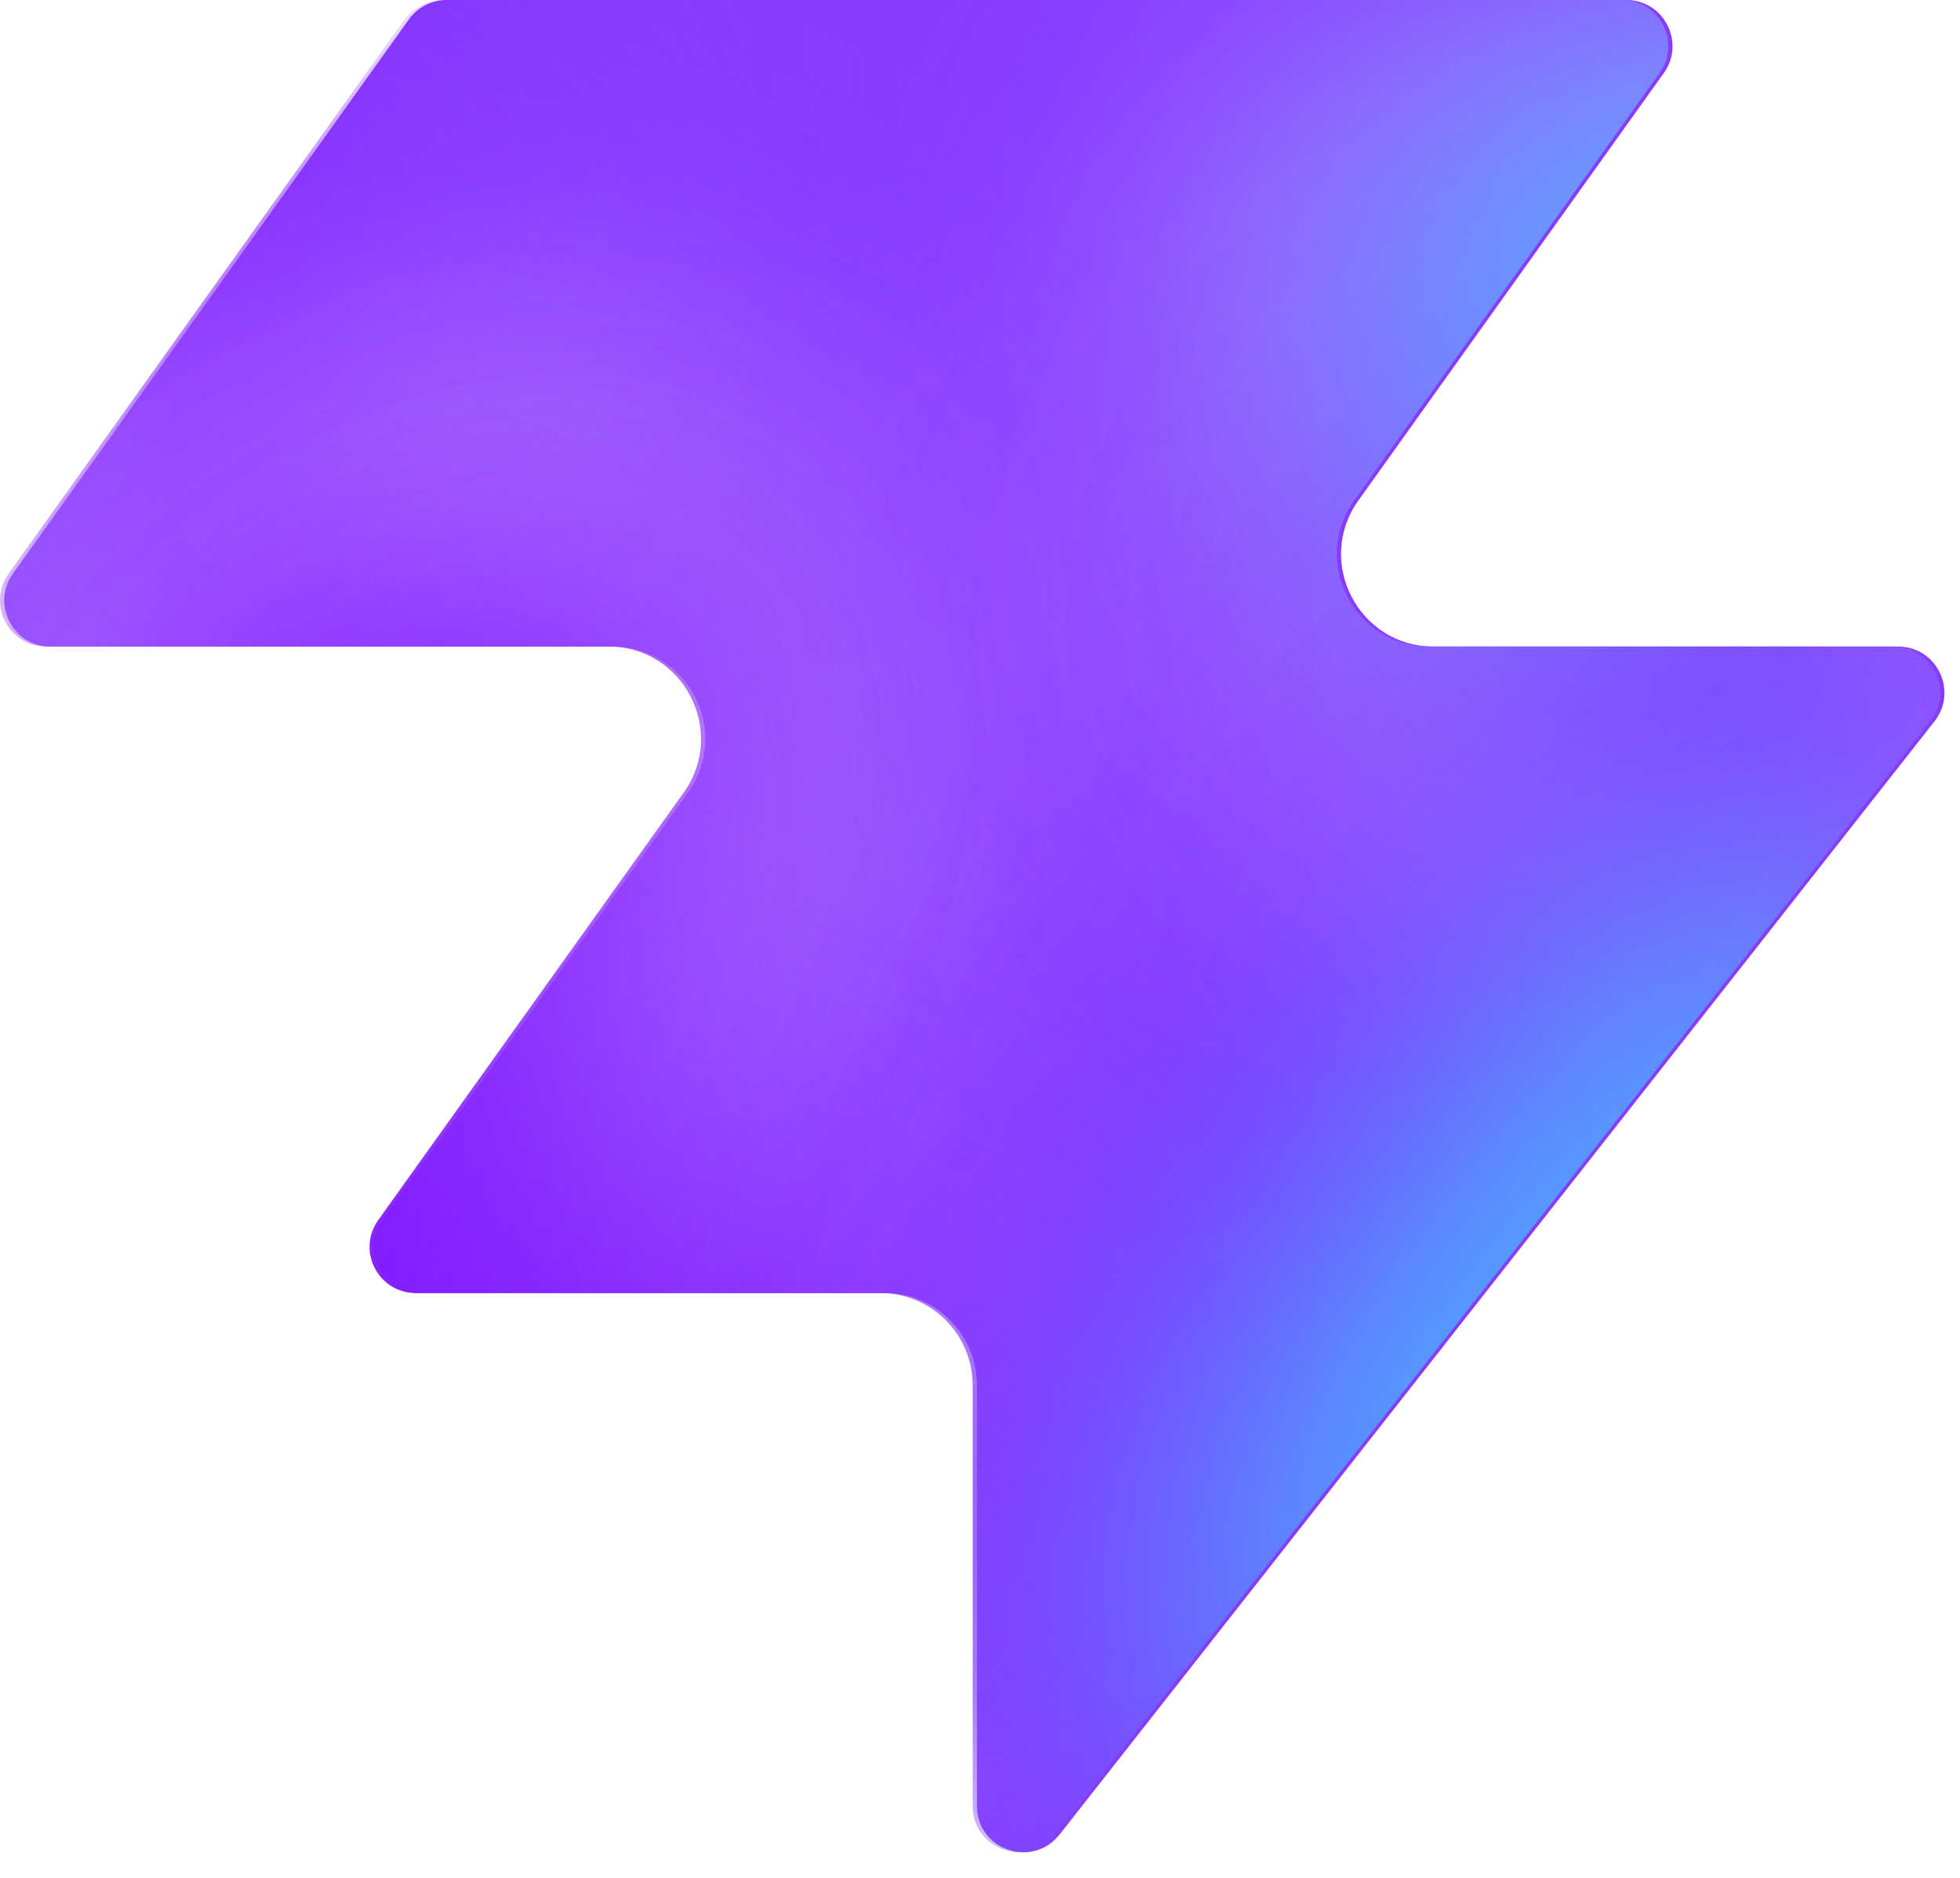
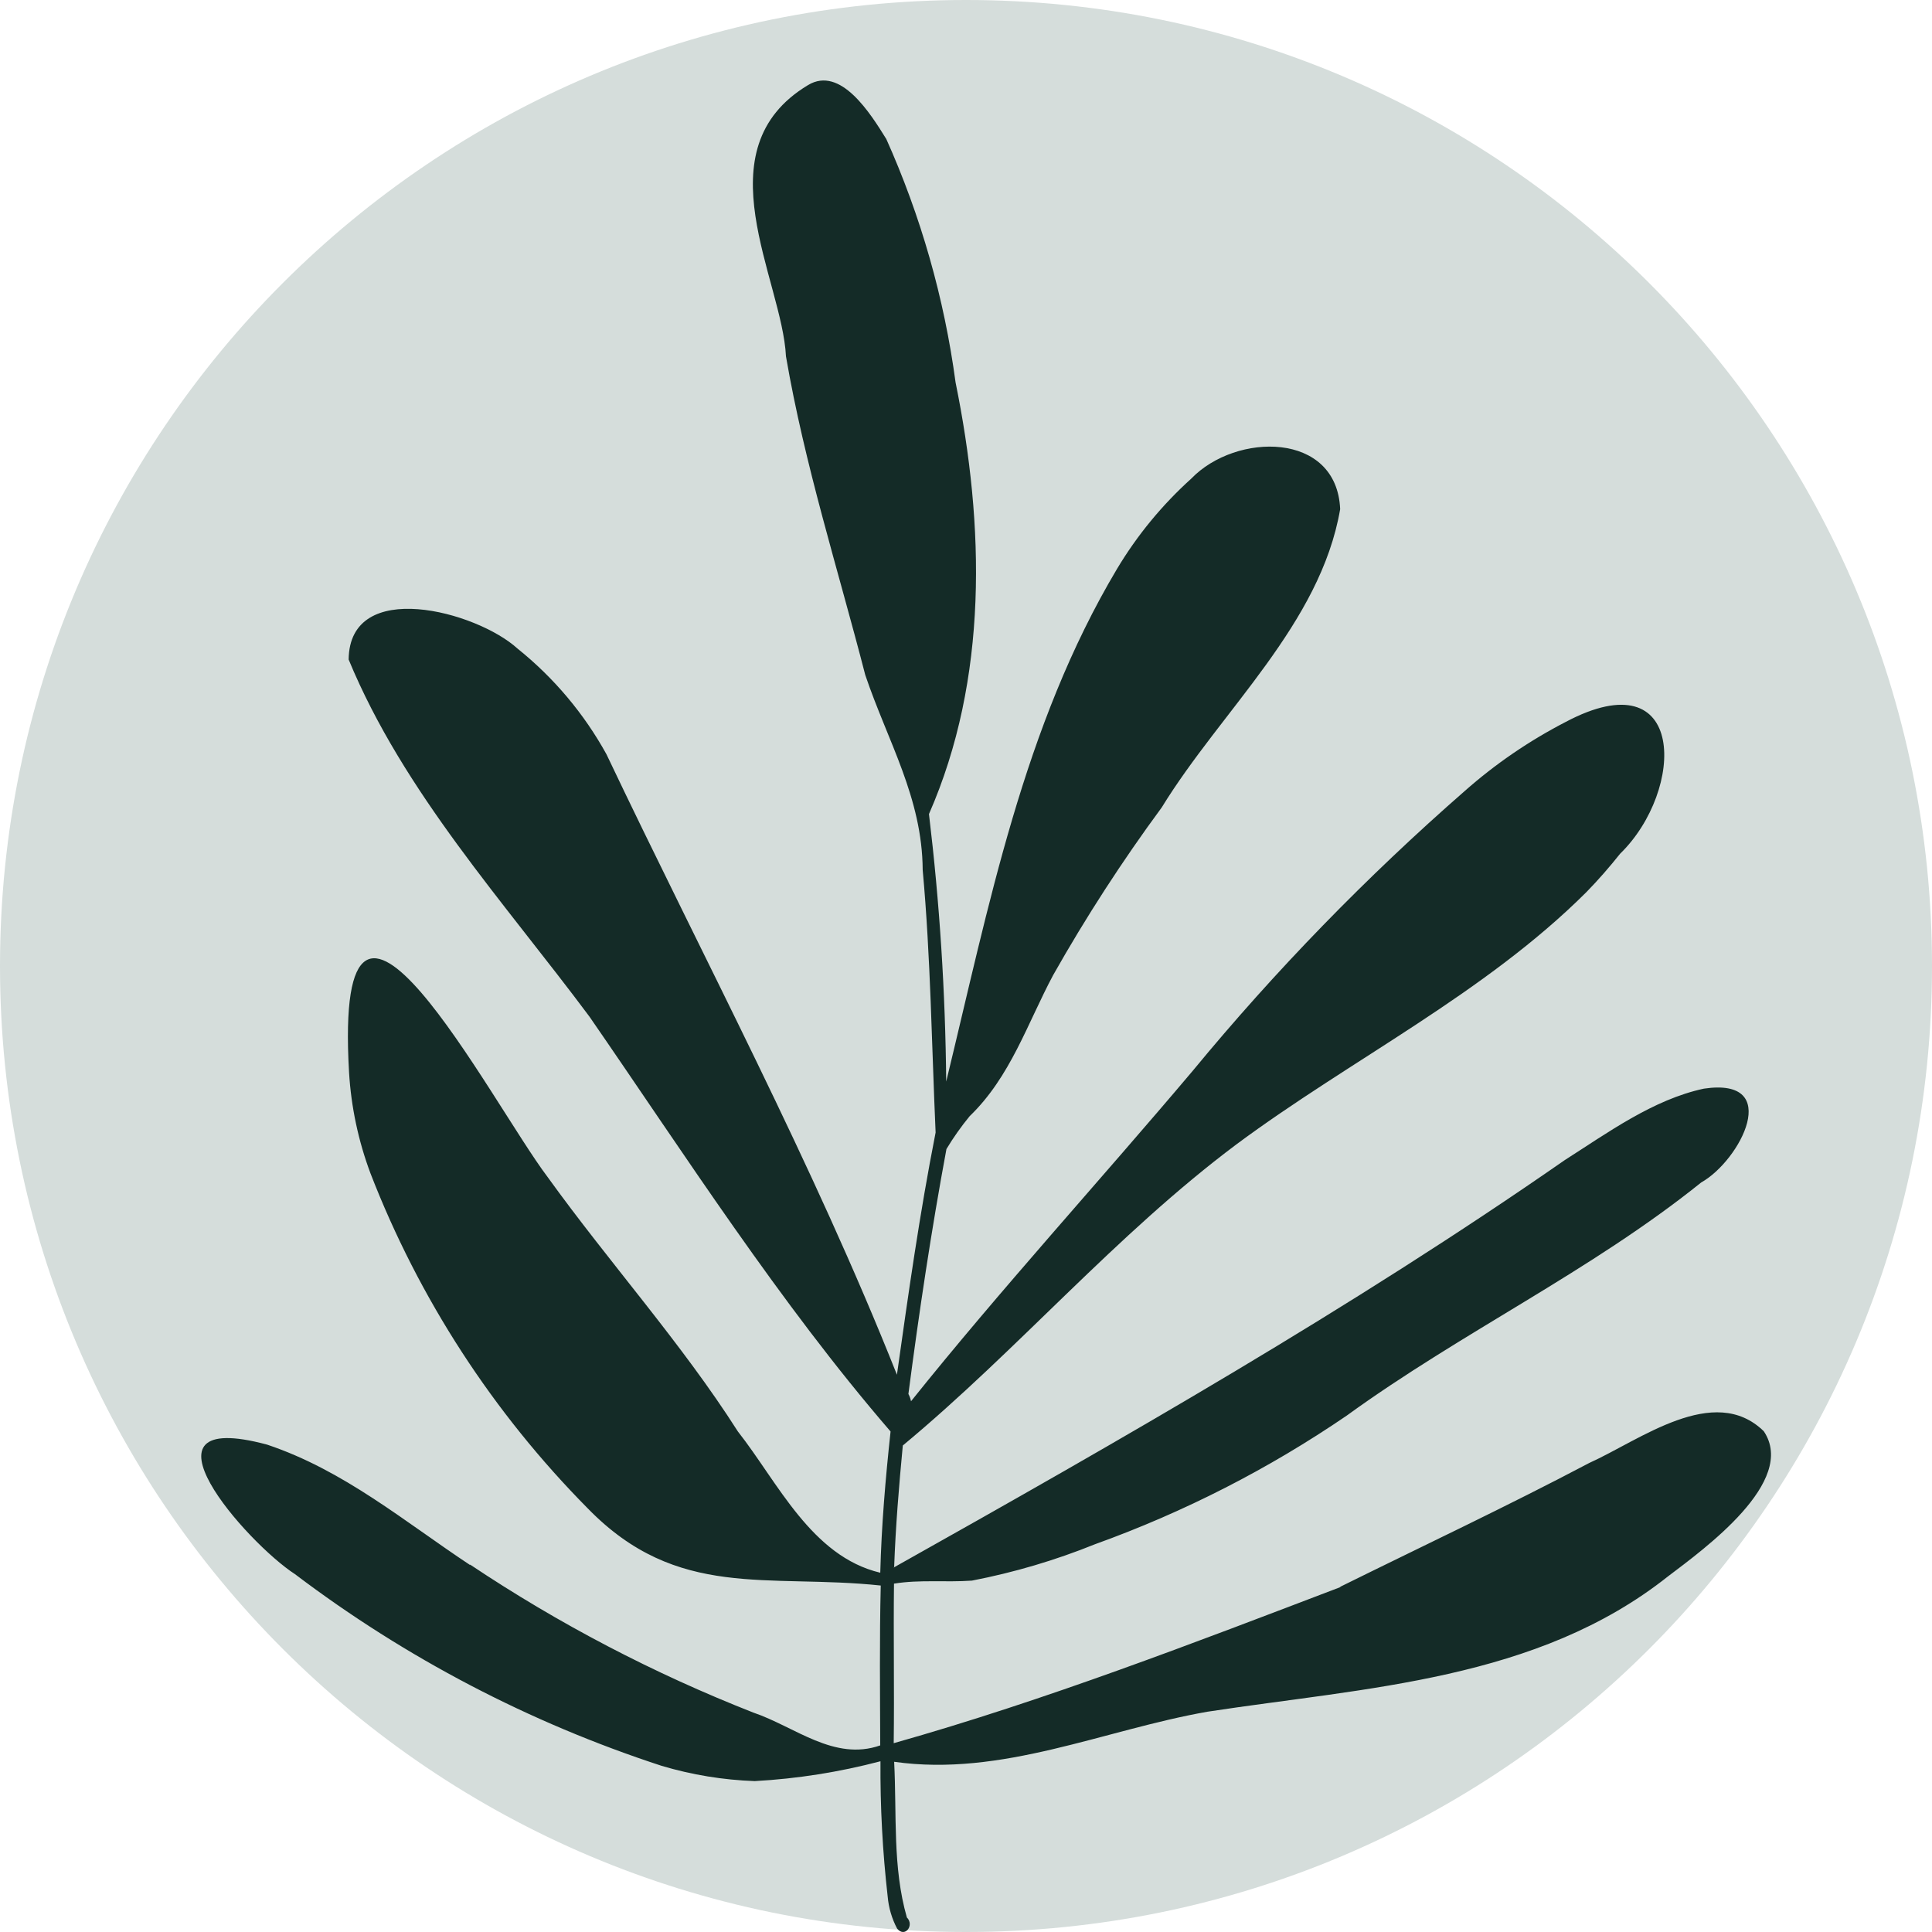
- <svg xmlns="http://www.w3.org/2000/svg" width="48" height="46" fill="none" viewBox="0 0 48 46">
-   <path fill="#863bff" d="M25.946 44.938c-.664.845-2.021.375-2.021-.698V33.937a2.26 2.26 0 0 0-2.262-2.262H10.287c-.92 0-1.456-1.04-.92-1.788l7.48-10.471c1.07-1.497 0-3.578-1.842-3.578H1.237c-.92 0-1.456-1.04-.92-1.788L10.013.474c.214-.297.556-.474.92-.474h28.894c.92 0 1.456 1.04.92 1.788l-7.48 10.471c-1.07 1.498 0 3.579 1.842 3.579h11.377c.943 0 1.473 1.088.89 1.83L25.947 44.94z" style="fill:#863bff;fill:color(display-p3 .525 .23 1);fill-opacity:1" />
-   <mask id="a" width="48" height="46" x="0" y="0" maskUnits="userSpaceOnUse" style="mask-type:alpha">
-     <path fill="#000" d="M25.842 44.938c-.664.844-2.021.375-2.021-.698V33.937a2.26 2.26 0 0 0-2.262-2.262H10.183c-.92 0-1.456-1.04-.92-1.788l7.48-10.471c1.07-1.498 0-3.579-1.842-3.579H1.133c-.92 0-1.456-1.04-.92-1.787L9.91.473c.214-.297.556-.474.92-.474h28.894c.92 0 1.456 1.04.92 1.788l-7.48 10.471c-1.07 1.498 0 3.578 1.842 3.578h11.377c.943 0 1.473 1.088.89 1.832L25.843 44.94z" style="fill:#000;fill-opacity:1" />
-   </mask>
-   <g mask="url(#a)">
-     <g filter="url(#b)">
-       <ellipse cx="5.508" cy="14.704" fill="#ede6ff" rx="5.508" ry="14.704" style="fill:#ede6ff;fill:color(display-p3 .927 .903 1);fill-opacity:1" transform="matrix(.00324 1 1 -.00324 -4.47 31.516)" />
-     </g>
-     <g filter="url(#c)">
-       <ellipse cx="10.399" cy="29.851" fill="#ede6ff" rx="10.399" ry="29.851" style="fill:#ede6ff;fill:color(display-p3 .927 .903 1);fill-opacity:1" transform="matrix(.00324 1 1 -.00324 -39.328 7.883)" />
-     </g>
-     <g filter="url(#d)">
-       <ellipse cx="5.508" cy="30.487" fill="#7e14ff" rx="5.508" ry="30.487" style="fill:#7e14ff;fill:color(display-p3 .492 .077 1);fill-opacity:1" transform="rotate(89.814 -25.913 -14.639)scale(1 -1)" />
-     </g>
-     <g filter="url(#e)">
-       <ellipse cx="5.508" cy="30.599" fill="#7e14ff" rx="5.508" ry="30.599" style="fill:#7e14ff;fill:color(display-p3 .492 .077 1);fill-opacity:1" transform="rotate(89.814 -32.644 -3.334)scale(1 -1)" />
-     </g>
-     <g filter="url(#f)">
-       <ellipse cx="5.508" cy="30.599" fill="#7e14ff" rx="5.508" ry="30.599" style="fill:#7e14ff;fill:color(display-p3 .492 .077 1);fill-opacity:1" transform="matrix(.00324 1 1 -.00324 -34.34 30.47)" />
-     </g>
-     <g filter="url(#g)">
-       <ellipse cx="14.072" cy="22.078" fill="#ede6ff" rx="14.072" ry="22.078" style="fill:#ede6ff;fill:color(display-p3 .927 .903 1);fill-opacity:1" transform="rotate(93.35 24.506 48.493)scale(-1 1)" />
-     </g>
-     <g filter="url(#h)">
-       <ellipse cx="3.47" cy="21.501" fill="#7e14ff" rx="3.47" ry="21.501" style="fill:#7e14ff;fill:color(display-p3 .492 .077 1);fill-opacity:1" transform="rotate(89.009 28.708 47.59)scale(-1 1)" />
-     </g>
-     <g filter="url(#i)">
-       <ellipse cx="3.47" cy="21.501" fill="#7e14ff" rx="3.47" ry="21.501" style="fill:#7e14ff;fill:color(display-p3 .492 .077 1);fill-opacity:1" transform="rotate(89.009 28.708 47.59)scale(-1 1)" />
-     </g>
-     <g filter="url(#j)">
-       <ellipse cx=".387" cy="8.972" fill="#7e14ff" rx="4.407" ry="29.108" style="fill:#7e14ff;fill:color(display-p3 .492 .077 1);fill-opacity:1" transform="rotate(39.51 .387 8.972)" />
-     </g>
-     <g filter="url(#k)">
-       <ellipse cx="47.523" cy="-6.092" fill="#7e14ff" rx="4.407" ry="29.108" style="fill:#7e14ff;fill:color(display-p3 .492 .077 1);fill-opacity:1" transform="rotate(37.892 47.523 -6.092)" />
-     </g>
-     <g filter="url(#l)">
-       <ellipse cx="41.412" cy="6.333" fill="#47bfff" rx="5.971" ry="9.665" style="fill:#47bfff;fill:color(display-p3 .28 .748 1);fill-opacity:1" transform="rotate(37.892 41.412 6.333)" />
-     </g>
-     <g filter="url(#m)">
-       <ellipse cx="-1.879" cy="38.332" fill="#7e14ff" rx="4.407" ry="29.108" style="fill:#7e14ff;fill:color(display-p3 .492 .077 1);fill-opacity:1" transform="rotate(37.892 -1.88 38.332)" />
-     </g>
-     <g filter="url(#n)">
-       <ellipse cx="-1.879" cy="38.332" fill="#7e14ff" rx="4.407" ry="29.108" style="fill:#7e14ff;fill:color(display-p3 .492 .077 1);fill-opacity:1" transform="rotate(37.892 -1.88 38.332)" />
-     </g>
-     <g filter="url(#o)">
-       <ellipse cx="35.651" cy="29.907" fill="#7e14ff" rx="4.407" ry="29.108" style="fill:#7e14ff;fill:color(display-p3 .492 .077 1);fill-opacity:1" transform="rotate(37.892 35.651 29.907)" />
-     </g>
-     <g filter="url(#p)">
-       <ellipse cx="38.418" cy="32.4" fill="#47bfff" rx="5.971" ry="15.297" style="fill:#47bfff;fill:color(display-p3 .28 .748 1);fill-opacity:1" transform="rotate(37.892 38.418 32.4)" />
-     </g>
-   </g>
-   <defs>
-     <filter id="b" width="60.045" height="41.654" x="-19.77" y="16.149" color-interpolation-filters="sRGB" filterUnits="userSpaceOnUse">
-       <feFlood flood-opacity="0" result="BackgroundImageFix" />
-       <feBlend in="SourceGraphic" in2="BackgroundImageFix" result="shape" />
-       <feGaussianBlur result="effect1_foregroundBlur_2002_17158" stdDeviation="7.659" />
-     </filter>
-     <filter id="c" width="90.34" height="51.437" x="-54.613" y="-7.533" color-interpolation-filters="sRGB" filterUnits="userSpaceOnUse">
-       <feFlood flood-opacity="0" result="BackgroundImageFix" />
-       <feBlend in="SourceGraphic" in2="BackgroundImageFix" result="shape" />
-       <feGaussianBlur result="effect1_foregroundBlur_2002_17158" stdDeviation="7.659" />
-     </filter>
-     <filter id="d" width="79.355" height="29.4" x="-49.64" y="2.03" color-interpolation-filters="sRGB" filterUnits="userSpaceOnUse">
-       <feFlood flood-opacity="0" result="BackgroundImageFix" />
-       <feBlend in="SourceGraphic" in2="BackgroundImageFix" result="shape" />
-       <feGaussianBlur result="effect1_foregroundBlur_2002_17158" stdDeviation="4.596" />
-     </filter>
-     <filter id="e" width="79.579" height="29.4" x="-45.045" y="20.029" color-interpolation-filters="sRGB" filterUnits="userSpaceOnUse">
-       <feFlood flood-opacity="0" result="BackgroundImageFix" />
-       <feBlend in="SourceGraphic" in2="BackgroundImageFix" result="shape" />
-       <feGaussianBlur result="effect1_foregroundBlur_2002_17158" stdDeviation="4.596" />
-     </filter>
-     <filter id="f" width="79.579" height="29.4" x="-43.513" y="21.178" color-interpolation-filters="sRGB" filterUnits="userSpaceOnUse">
-       <feFlood flood-opacity="0" result="BackgroundImageFix" />
-       <feBlend in="SourceGraphic" in2="BackgroundImageFix" result="shape" />
-       <feGaussianBlur result="effect1_foregroundBlur_2002_17158" stdDeviation="4.596" />
-     </filter>
-     <filter id="g" width="74.749" height="58.852" x="15.756" y="-17.901" color-interpolation-filters="sRGB" filterUnits="userSpaceOnUse">
-       <feFlood flood-opacity="0" result="BackgroundImageFix" />
-       <feBlend in="SourceGraphic" in2="BackgroundImageFix" result="shape" />
-       <feGaussianBlur result="effect1_foregroundBlur_2002_17158" stdDeviation="7.659" />
-     </filter>
-     <filter id="h" width="61.377" height="25.362" x="23.548" y="2.284" color-interpolation-filters="sRGB" filterUnits="userSpaceOnUse">
-       <feFlood flood-opacity="0" result="BackgroundImageFix" />
-       <feBlend in="SourceGraphic" in2="BackgroundImageFix" result="shape" />
-       <feGaussianBlur result="effect1_foregroundBlur_2002_17158" stdDeviation="4.596" />
-     </filter>
-     <filter id="i" width="61.377" height="25.362" x="23.548" y="2.284" color-interpolation-filters="sRGB" filterUnits="userSpaceOnUse">
-       <feFlood flood-opacity="0" result="BackgroundImageFix" />
-       <feBlend in="SourceGraphic" in2="BackgroundImageFix" result="shape" />
-       <feGaussianBlur result="effect1_foregroundBlur_2002_17158" stdDeviation="4.596" />
-     </filter>
-     <filter id="j" width="56.045" height="63.649" x="-27.636" y="-22.853" color-interpolation-filters="sRGB" filterUnits="userSpaceOnUse">
-       <feFlood flood-opacity="0" result="BackgroundImageFix" />
-       <feBlend in="SourceGraphic" in2="BackgroundImageFix" result="shape" />
-       <feGaussianBlur result="effect1_foregroundBlur_2002_17158" stdDeviation="4.596" />
-     </filter>
-     <filter id="k" width="54.814" height="64.646" x="20.116" y="-38.415" color-interpolation-filters="sRGB" filterUnits="userSpaceOnUse">
-       <feFlood flood-opacity="0" result="BackgroundImageFix" />
-       <feBlend in="SourceGraphic" in2="BackgroundImageFix" result="shape" />
-       <feGaussianBlur result="effect1_foregroundBlur_2002_17158" stdDeviation="4.596" />
-     </filter>
-     <filter id="l" width="33.541" height="35.313" x="24.641" y="-11.323" color-interpolation-filters="sRGB" filterUnits="userSpaceOnUse">
-       <feFlood flood-opacity="0" result="BackgroundImageFix" />
-       <feBlend in="SourceGraphic" in2="BackgroundImageFix" result="shape" />
-       <feGaussianBlur result="effect1_foregroundBlur_2002_17158" stdDeviation="4.596" />
-     </filter>
-     <filter id="m" width="54.814" height="64.646" x="-29.286" y="6.009" color-interpolation-filters="sRGB" filterUnits="userSpaceOnUse">
-       <feFlood flood-opacity="0" result="BackgroundImageFix" />
-       <feBlend in="SourceGraphic" in2="BackgroundImageFix" result="shape" />
-       <feGaussianBlur result="effect1_foregroundBlur_2002_17158" stdDeviation="4.596" />
-     </filter>
-     <filter id="n" width="54.814" height="64.646" x="-29.286" y="6.009" color-interpolation-filters="sRGB" filterUnits="userSpaceOnUse">
-       <feFlood flood-opacity="0" result="BackgroundImageFix" />
-       <feBlend in="SourceGraphic" in2="BackgroundImageFix" result="shape" />
-       <feGaussianBlur result="effect1_foregroundBlur_2002_17158" stdDeviation="4.596" />
-     </filter>
-     <filter id="o" width="54.814" height="64.646" x="8.244" y="-2.416" color-interpolation-filters="sRGB" filterUnits="userSpaceOnUse">
-       <feFlood flood-opacity="0" result="BackgroundImageFix" />
-       <feBlend in="SourceGraphic" in2="BackgroundImageFix" result="shape" />
-       <feGaussianBlur result="effect1_foregroundBlur_2002_17158" stdDeviation="4.596" />
-     </filter>
-     <filter id="p" width="39.409" height="43.623" x="18.713" y="10.588" color-interpolation-filters="sRGB" filterUnits="userSpaceOnUse">
-       <feFlood flood-opacity="0" result="BackgroundImageFix" />
-       <feBlend in="SourceGraphic" in2="BackgroundImageFix" result="shape" />
-       <feGaussianBlur result="effect1_foregroundBlur_2002_17158" stdDeviation="4.596" />
-     </filter>
-   </defs>
+ <svg xmlns="http://www.w3.org/2000/svg" width="48" height="48" viewBox="0 0 48 48" fill="none">
+   <path d="M48 24C48 37.255 37.255 48 24 48C10.745 48 0 37.255 0 24C0 10.745 10.745 0 24 0C37.255 0 48 10.745 48 24Z" fill="#D5DDDB" />
+   <path d="M43.821 35.559C42.584 34.351 40.733 35.786 39.487 36.346C37.433 37.429 35.352 38.407 33.28 39.432L33.321 39.424C29.663 40.818 25.983 42.241 22.204 43.309C22.221 41.986 22.195 40.662 22.211 39.345C22.861 39.24 23.488 39.317 24.147 39.27C25.194 39.068 26.218 38.765 27.205 38.366C29.419 37.569 31.52 36.495 33.458 35.171C36.334 33.085 39.515 31.588 42.266 29.378C43.244 28.828 44.307 26.755 42.333 27.047C41.07 27.317 39.934 28.149 38.878 28.821C33.578 32.506 27.849 35.776 22.198 38.948L22.215 38.932C22.251 37.928 22.335 36.913 22.43 35.913C25.301 33.529 27.71 30.684 30.723 28.428C33.562 26.322 36.879 24.692 39.414 22.164C39.702 21.87 39.997 21.531 40.251 21.211C41.87 19.635 41.915 16.337 38.898 17.937C37.992 18.405 37.148 18.982 36.387 19.656C33.95 21.785 31.693 24.106 29.639 26.597C27.33 29.333 24.845 32.053 22.634 34.814C22.622 34.751 22.6 34.69 22.569 34.633C22.834 32.602 23.139 30.563 23.514 28.548C23.686 28.262 23.879 27.989 24.091 27.731C25.106 26.753 25.525 25.425 26.165 24.227C26.979 22.787 27.879 21.396 28.862 20.062C30.357 17.629 32.803 15.509 33.296 12.65C33.214 10.712 30.705 10.741 29.598 11.89C28.873 12.544 28.251 13.3 27.752 14.134C25.421 18.045 24.568 22.52 23.508 26.871C23.488 24.65 23.345 22.431 23.08 20.225C24.554 16.863 24.465 13.06 23.741 9.502C23.46 7.407 22.877 5.363 22.01 3.432L22.017 3.45C21.627 2.821 20.884 1.628 20.077 2.113C17.412 3.714 19.434 6.941 19.527 8.853C19.992 11.556 20.815 14.124 21.497 16.769C22.056 18.423 22.914 19.821 22.924 21.614C23.122 23.78 23.148 25.981 23.245 28.137C22.846 30.165 22.574 32.101 22.284 34.155C20.195 28.897 17.502 23.859 15.067 18.739C14.511 17.731 13.761 16.839 12.859 16.115C11.84 15.185 8.682 14.343 8.662 16.386C10.025 19.683 12.523 22.409 14.645 25.258C17.025 28.703 19.368 32.369 22.126 35.565C22 36.73 21.9 37.903 21.87 39.074C20.158 38.667 19.324 36.824 18.332 35.564C16.928 33.361 15.14 31.374 13.604 29.241C12.199 27.386 8.273 19.739 8.672 26.64C8.723 27.5 8.903 28.348 9.206 29.156C10.411 32.264 12.248 35.096 14.604 37.477C16.831 39.764 19.073 39.094 21.882 39.392C21.849 40.723 21.865 42.047 21.869 43.364C20.724 43.765 19.751 42.9 18.72 42.55C16.243 41.578 13.881 40.344 11.674 38.868L11.684 38.886C10.04 37.797 8.545 36.531 6.638 35.892C3.151 34.953 6.132 38.336 7.331 39.111C10.076 41.19 13.155 42.8 16.439 43.872C17.19 44.096 17.967 44.223 18.751 44.251C19.807 44.193 20.854 44.027 21.875 43.758C21.867 44.88 21.927 46.002 22.054 47.117C22.078 47.397 22.158 47.668 22.289 47.916C22.482 48.153 22.726 47.832 22.531 47.639C22.172 46.383 22.283 45.099 22.215 43.771C24.887 44.152 27.418 42.981 29.999 42.527C33.955 41.921 38.184 41.748 41.442 39.164C42.346 38.479 44.657 36.806 43.821 35.559Z" fill="#142B27" />
</svg>
